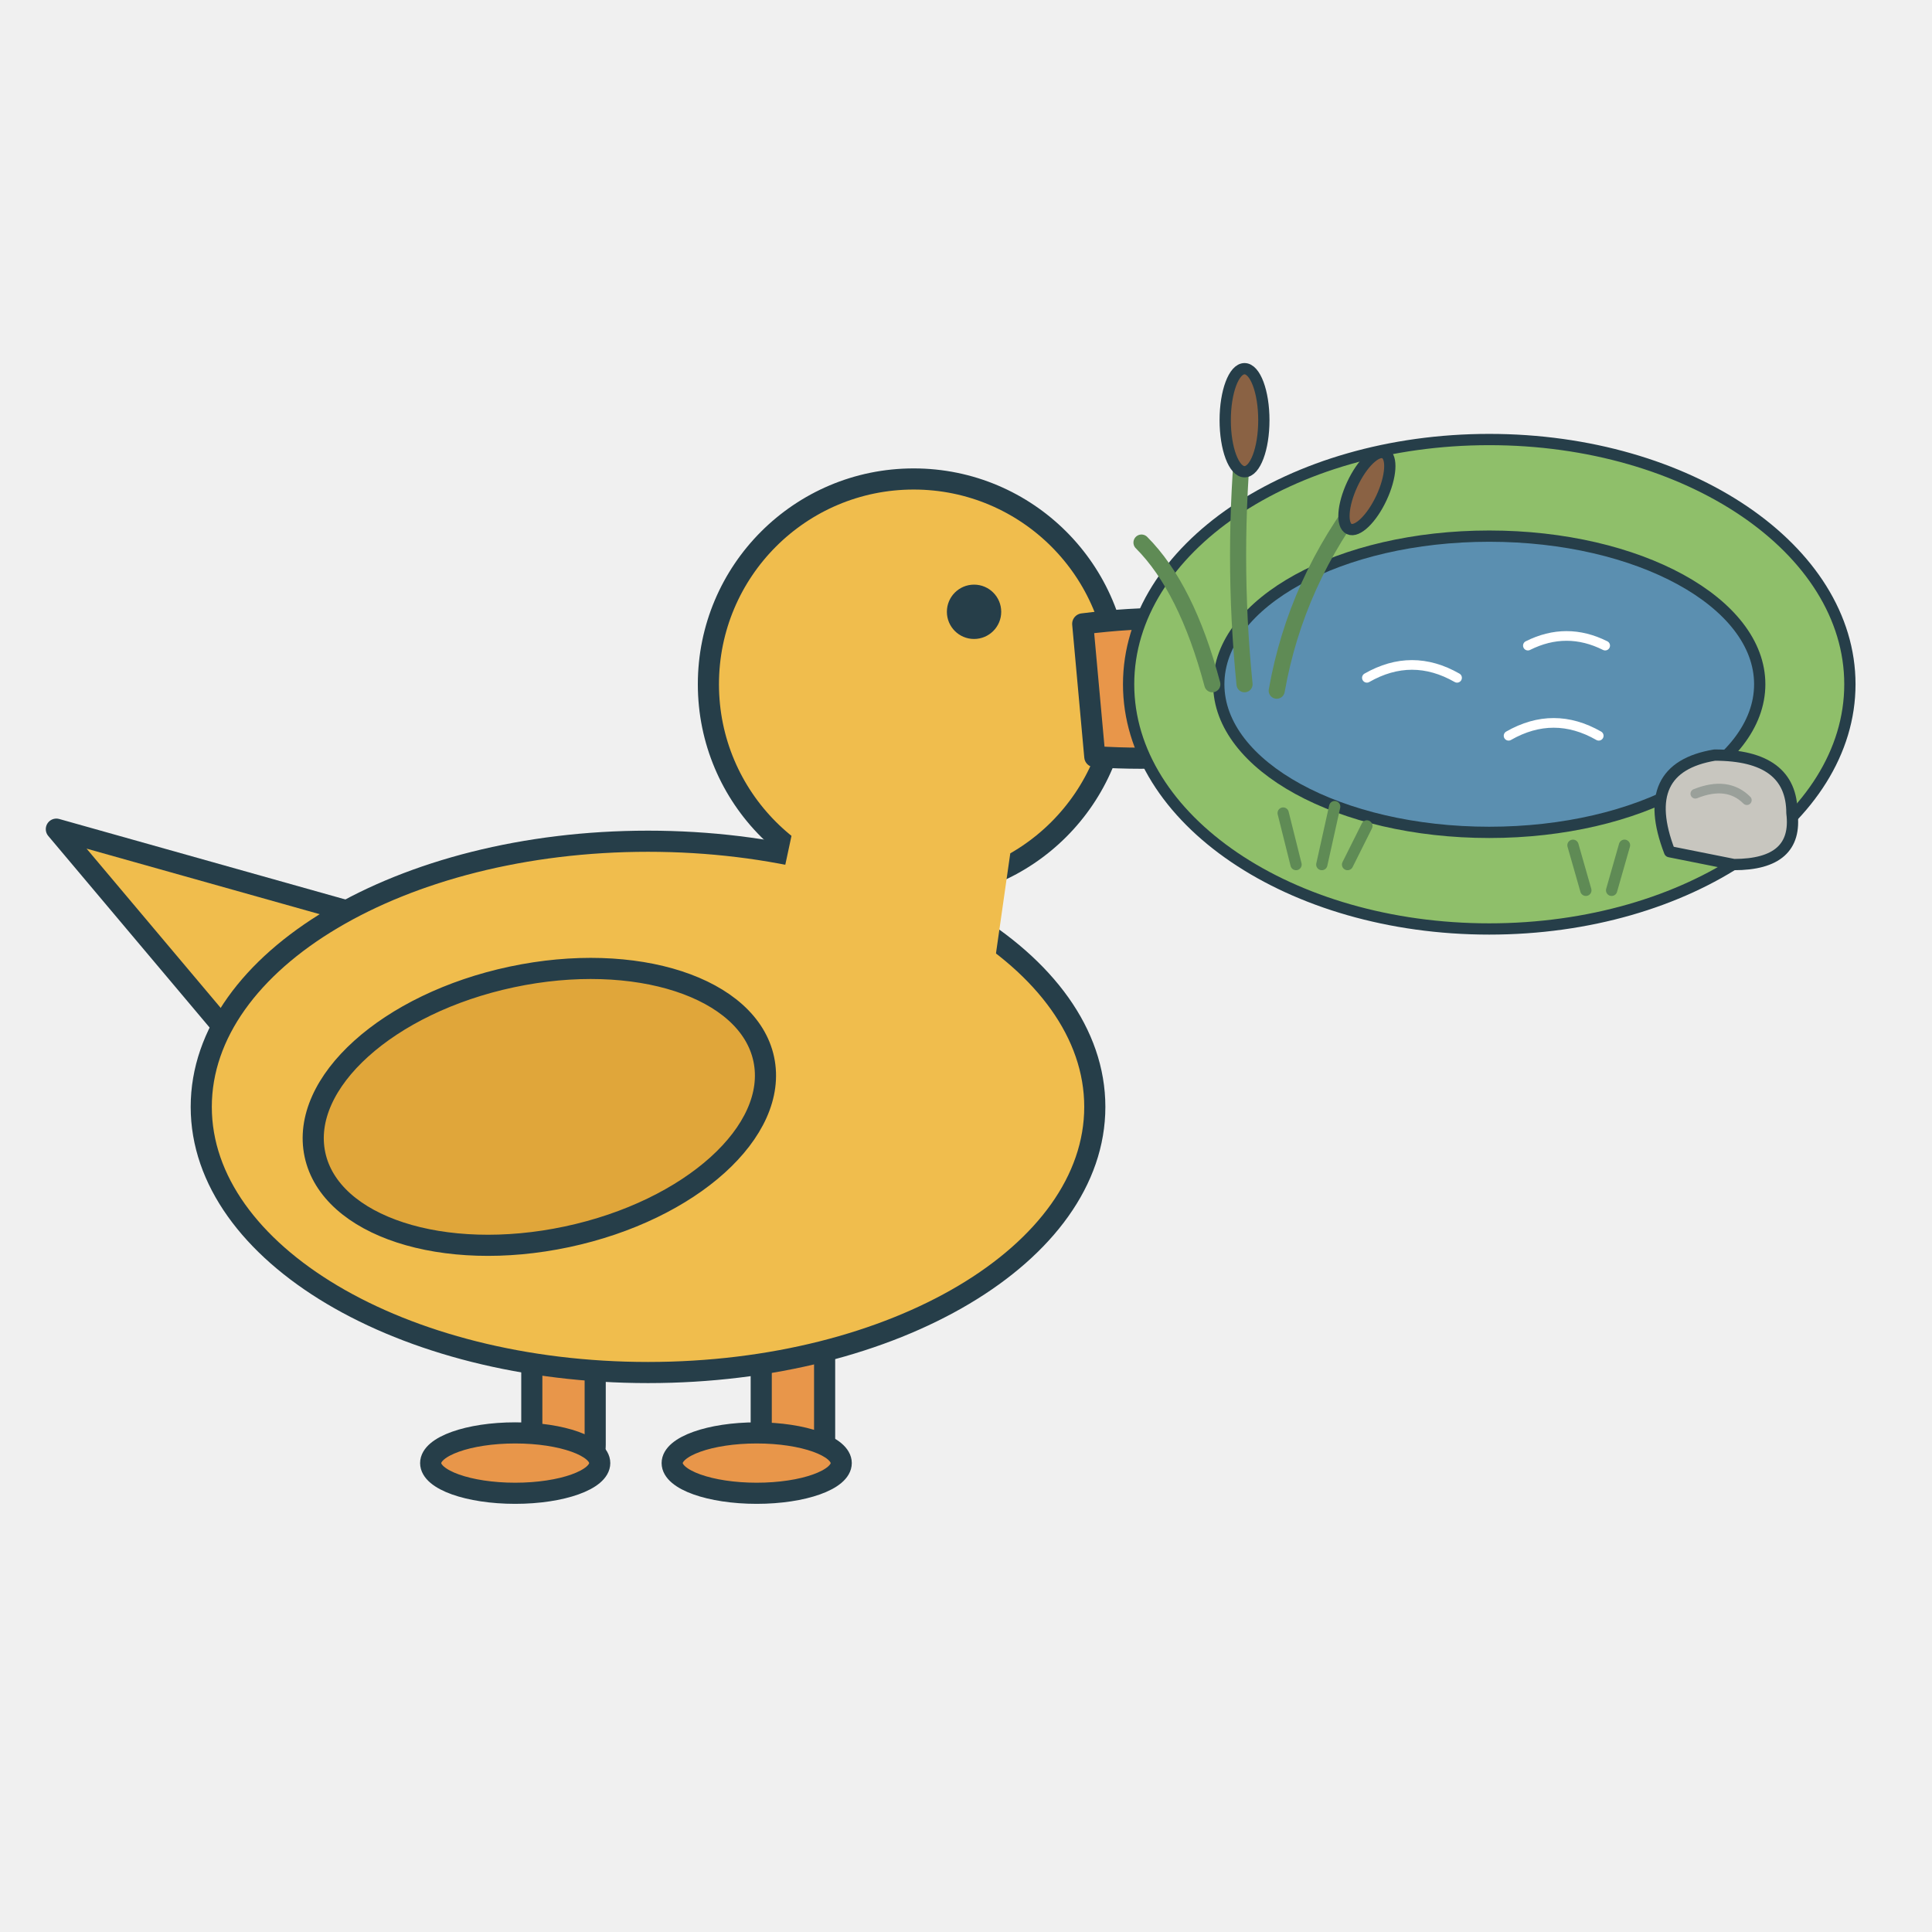
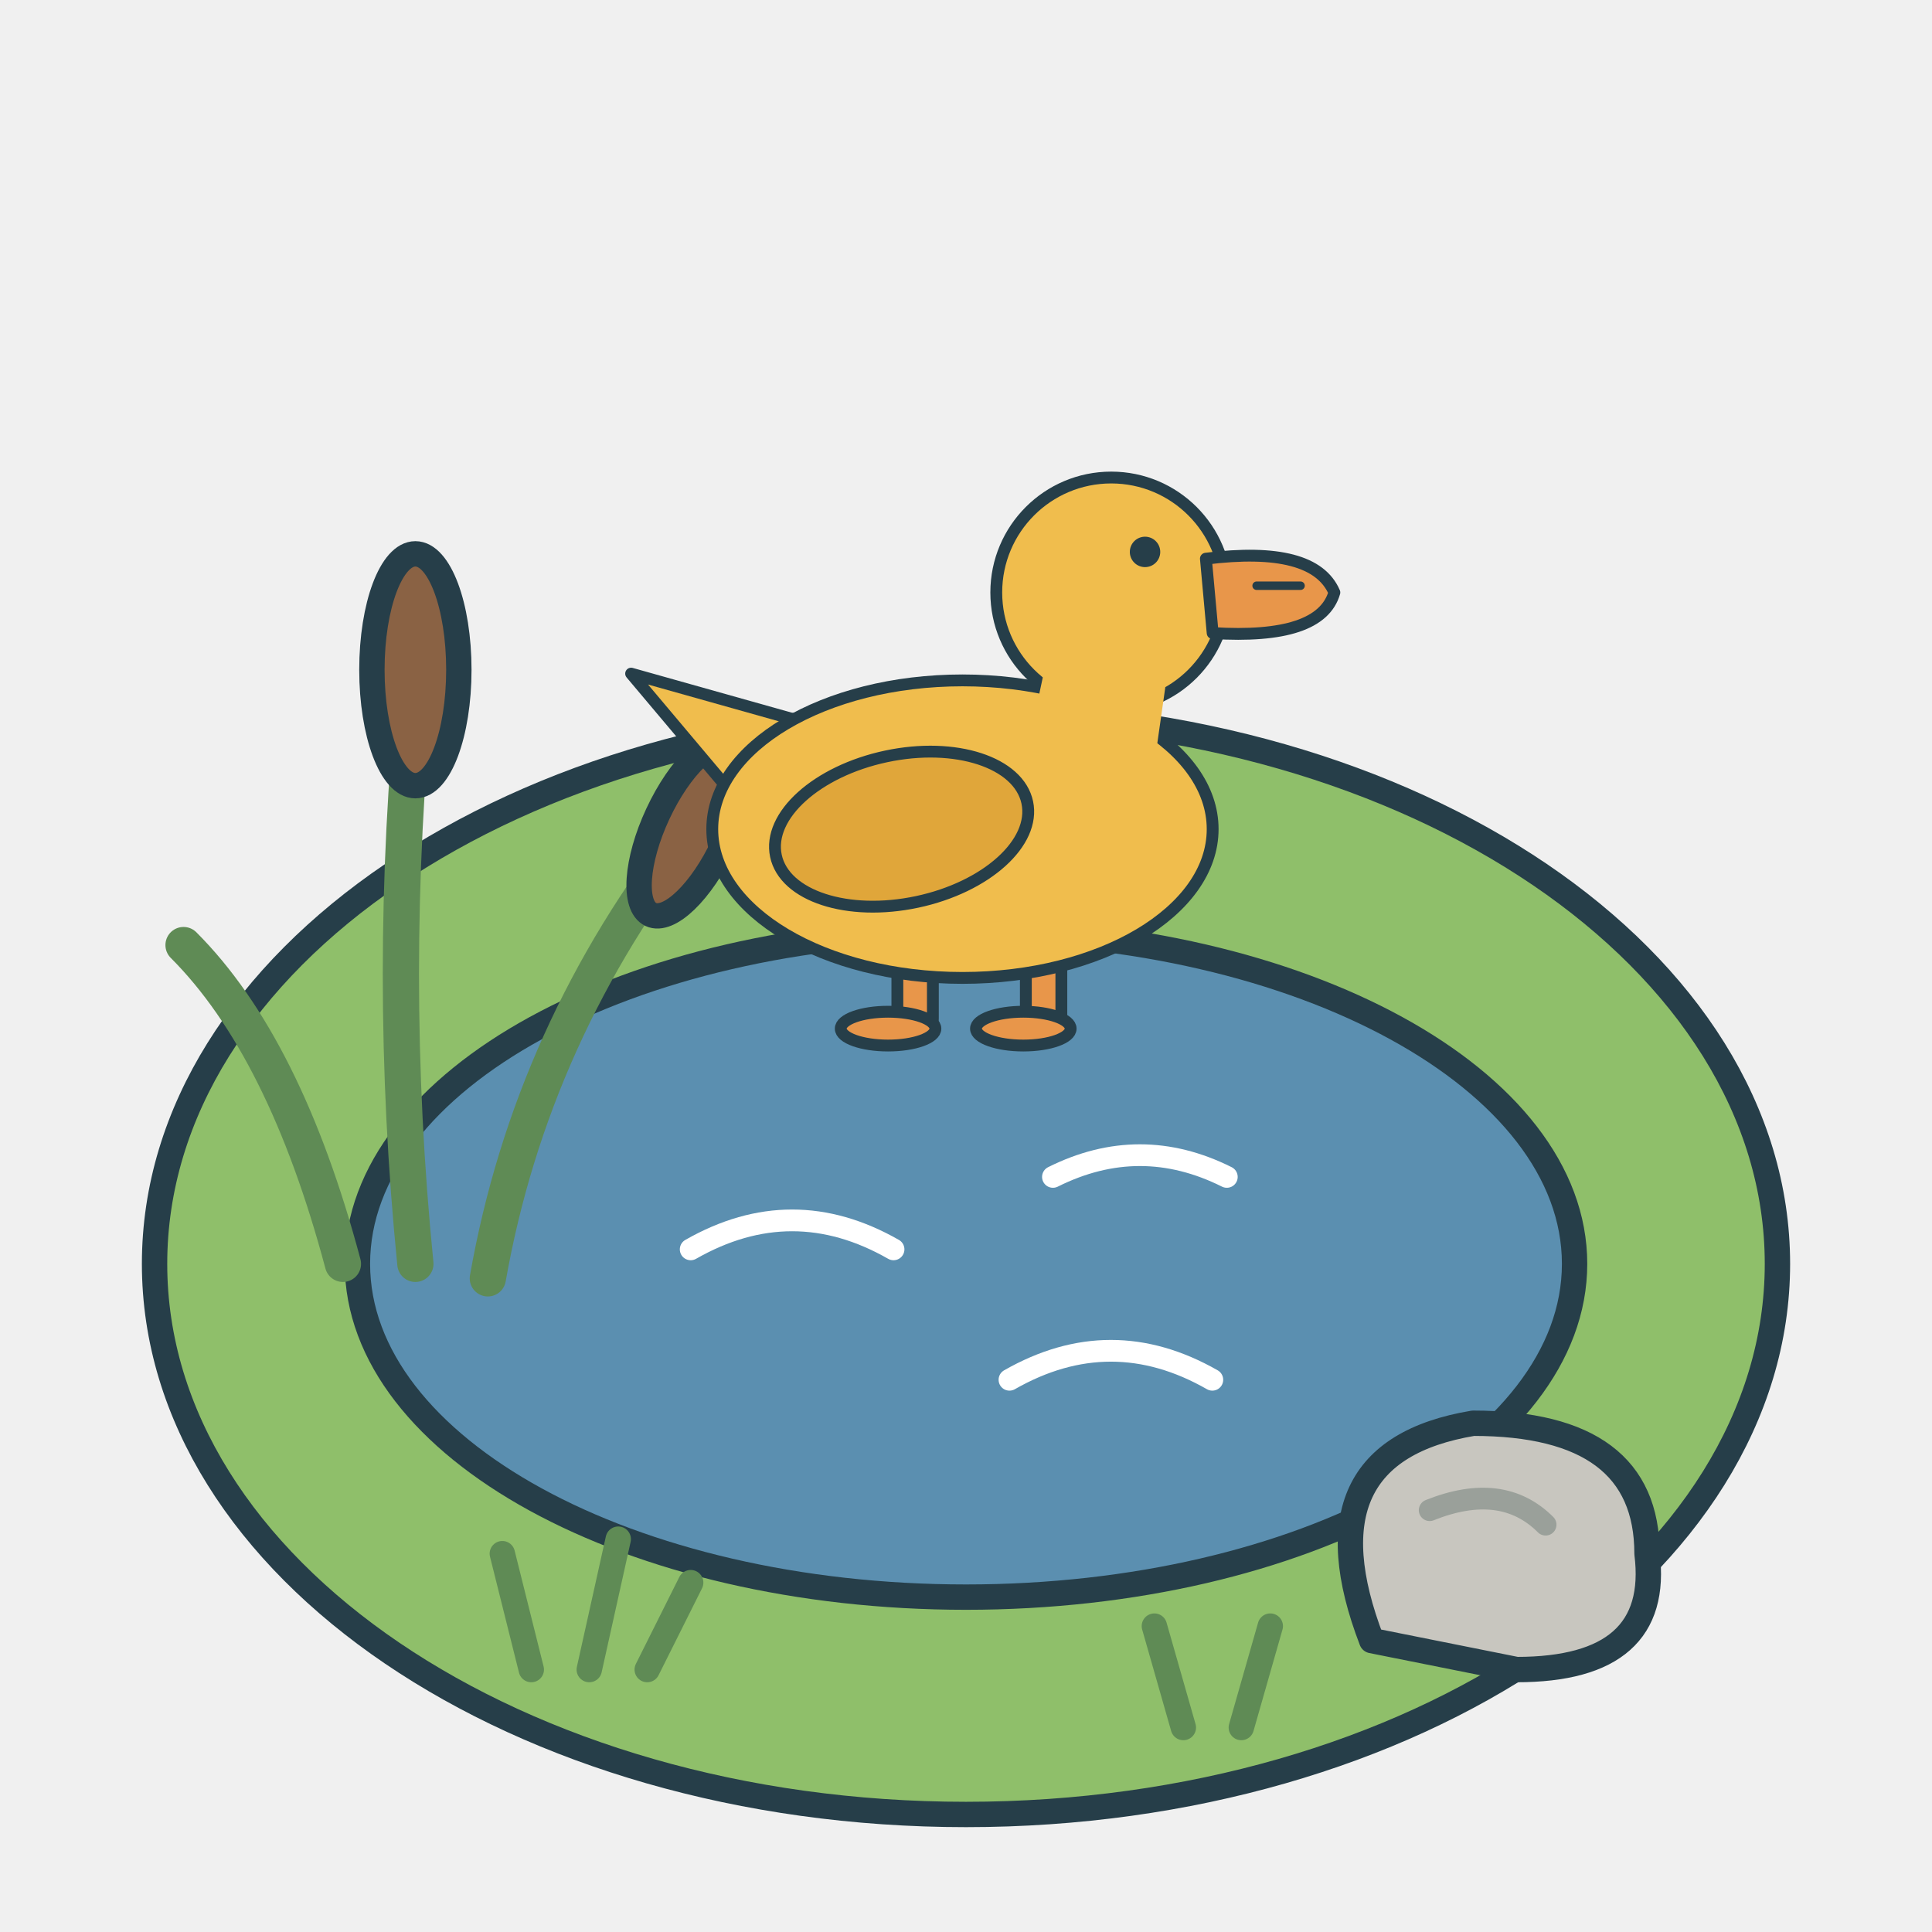
<svg xmlns="http://www.w3.org/2000/svg" viewBox="0 0 240 240">
  <g stroke="#263e49" stroke-width="3.5" stroke-linecap="round" stroke-linejoin="round">
-     <g transform="translate(-8 25) scale(.75)">
+     <g transform="translate(12 22) scale(.9)">
+       <g stroke="#263e49" stroke-width="3.5" stroke-linecap="round" stroke-linejoin="round">
+         <ellipse cx="120" cy="150" rx="112" ry="76" fill="#8fbf6a" />
+         <ellipse cx="120" cy="150" rx="84" ry="46" fill="#5b8fb0" />
+         <path d="M82 148 Q96 140 110 148 M126 166 Q140 158 154 166 M132 138 Q144 132 156 138" fill="none" stroke="#ffffff" stroke-width="3" />
+         <path d="M44 150 Q40 110 44 70 M54 152 Q60 118 82 90 M34 150 Q26 120 12 106" fill="none" stroke="#5f8b55" stroke-width="5" />
+         <ellipse cx="44" cy="68" rx="6" ry="16" fill="#8a6244" />
+         <ellipse cx="82" cy="90" rx="5" ry="13" fill="#8a6244" transform="rotate(25 82 90)" />
+         <path d="M176 202 Q166 176 190 172 Q214 172 214 190 Q216 206 196 206 Z" fill="#c8c6bf" />
+         <path d="M184 184 Q194 180 200 186" fill="none" stroke="#9aa09a" stroke-width="3" />
+         <path d="M60 206 L56 190 M68 206 L72 188 M76 206 L82 194 M150 214 L146 200 M158 214 L162 200" fill="none" stroke="#5f8b55" stroke-width="3.5" />
+       </g>
+     </g>
+     <g transform="translate(70 40) scale(.42)">
      <g stroke="#263e49" stroke-width="3.5" stroke-linecap="round" stroke-linejoin="round">
        <polygon points="52,142 20,104 84,122" fill="#f0bd4d" />
        <path d="M104 188 L104 206" fill="none" stroke="#263e49" stroke-width="14" />
        <path d="M104 188 L104 206" fill="none" stroke="#e8964a" stroke-width="7" />
        <path d="M142 188 L142 206" fill="none" stroke="#263e49" stroke-width="14" />
        <path d="M142 188 L142 206" fill="none" stroke="#e8964a" stroke-width="7" />
        <ellipse cx="96" cy="209" rx="14" ry="5" fill="#e8964a" />
        <ellipse cx="136" cy="209" rx="14" ry="5" fill="#e8964a" />
        <ellipse cx="118" cy="150" rx="74" ry="44" fill="#f0bd4d" />
        <circle cx="162" cy="80" r="34" fill="#f0bd4d" />
        <path d="M136 132 L142 104 L178 108 L174 136 Z" fill="#f0bd4d" stroke="none" />
        <ellipse cx="100" cy="150" rx="38" ry="22" transform="rotate(-12 100 150)" fill="#e0a63a" />
        <path d="M190 70 Q222 66 228 80 Q224 94 192 92 Z" fill="#e8964a" />
        <circle cx="172" cy="68" r="4.5" fill="#263e49" stroke="none" />
        <path d="M205 78 L218 78" fill="none" stroke-width="2.5" />
      </g>
    </g>
-     <g transform="translate(137 25) scale(.4)">
-       <g stroke="#263e49" stroke-width="3.5" stroke-linecap="round" stroke-linejoin="round">
-         <ellipse cx="120" cy="150" rx="112" ry="76" fill="#8fbf6a" />
-         <ellipse cx="120" cy="150" rx="84" ry="46" fill="#5b8fb0" />
-         <path d="M82 148 Q96 140 110 148 M126 166 Q140 158 154 166 M132 138 Q144 132 156 138" fill="none" stroke="#ffffff" stroke-width="3" />
-         <path d="M44 150 Q40 110 44 70 M54 152 Q60 118 82 90 M34 150 Q26 120 12 106" fill="none" stroke="#5f8b55" stroke-width="5" />
-         <ellipse cx="44" cy="68" rx="6" ry="16" fill="#8a6244" />
-         <ellipse cx="82" cy="90" rx="5" ry="13" fill="#8a6244" transform="rotate(25 82 90)" />
-         <path d="M176 202 Q166 176 190 172 Q214 172 214 190 Q216 206 196 206 Z" fill="#c8c6bf" />
-         <path d="M184 184 Q194 180 200 186" fill="none" stroke="#9aa09a" stroke-width="3" />
-         <path d="M60 206 L56 190 M68 206 L72 188 M76 206 L82 194 M150 214 L146 200 M158 214 L162 200" fill="none" stroke="#5f8b55" stroke-width="3.5" />
-       </g>
-     </g>
  </g>
</svg>
